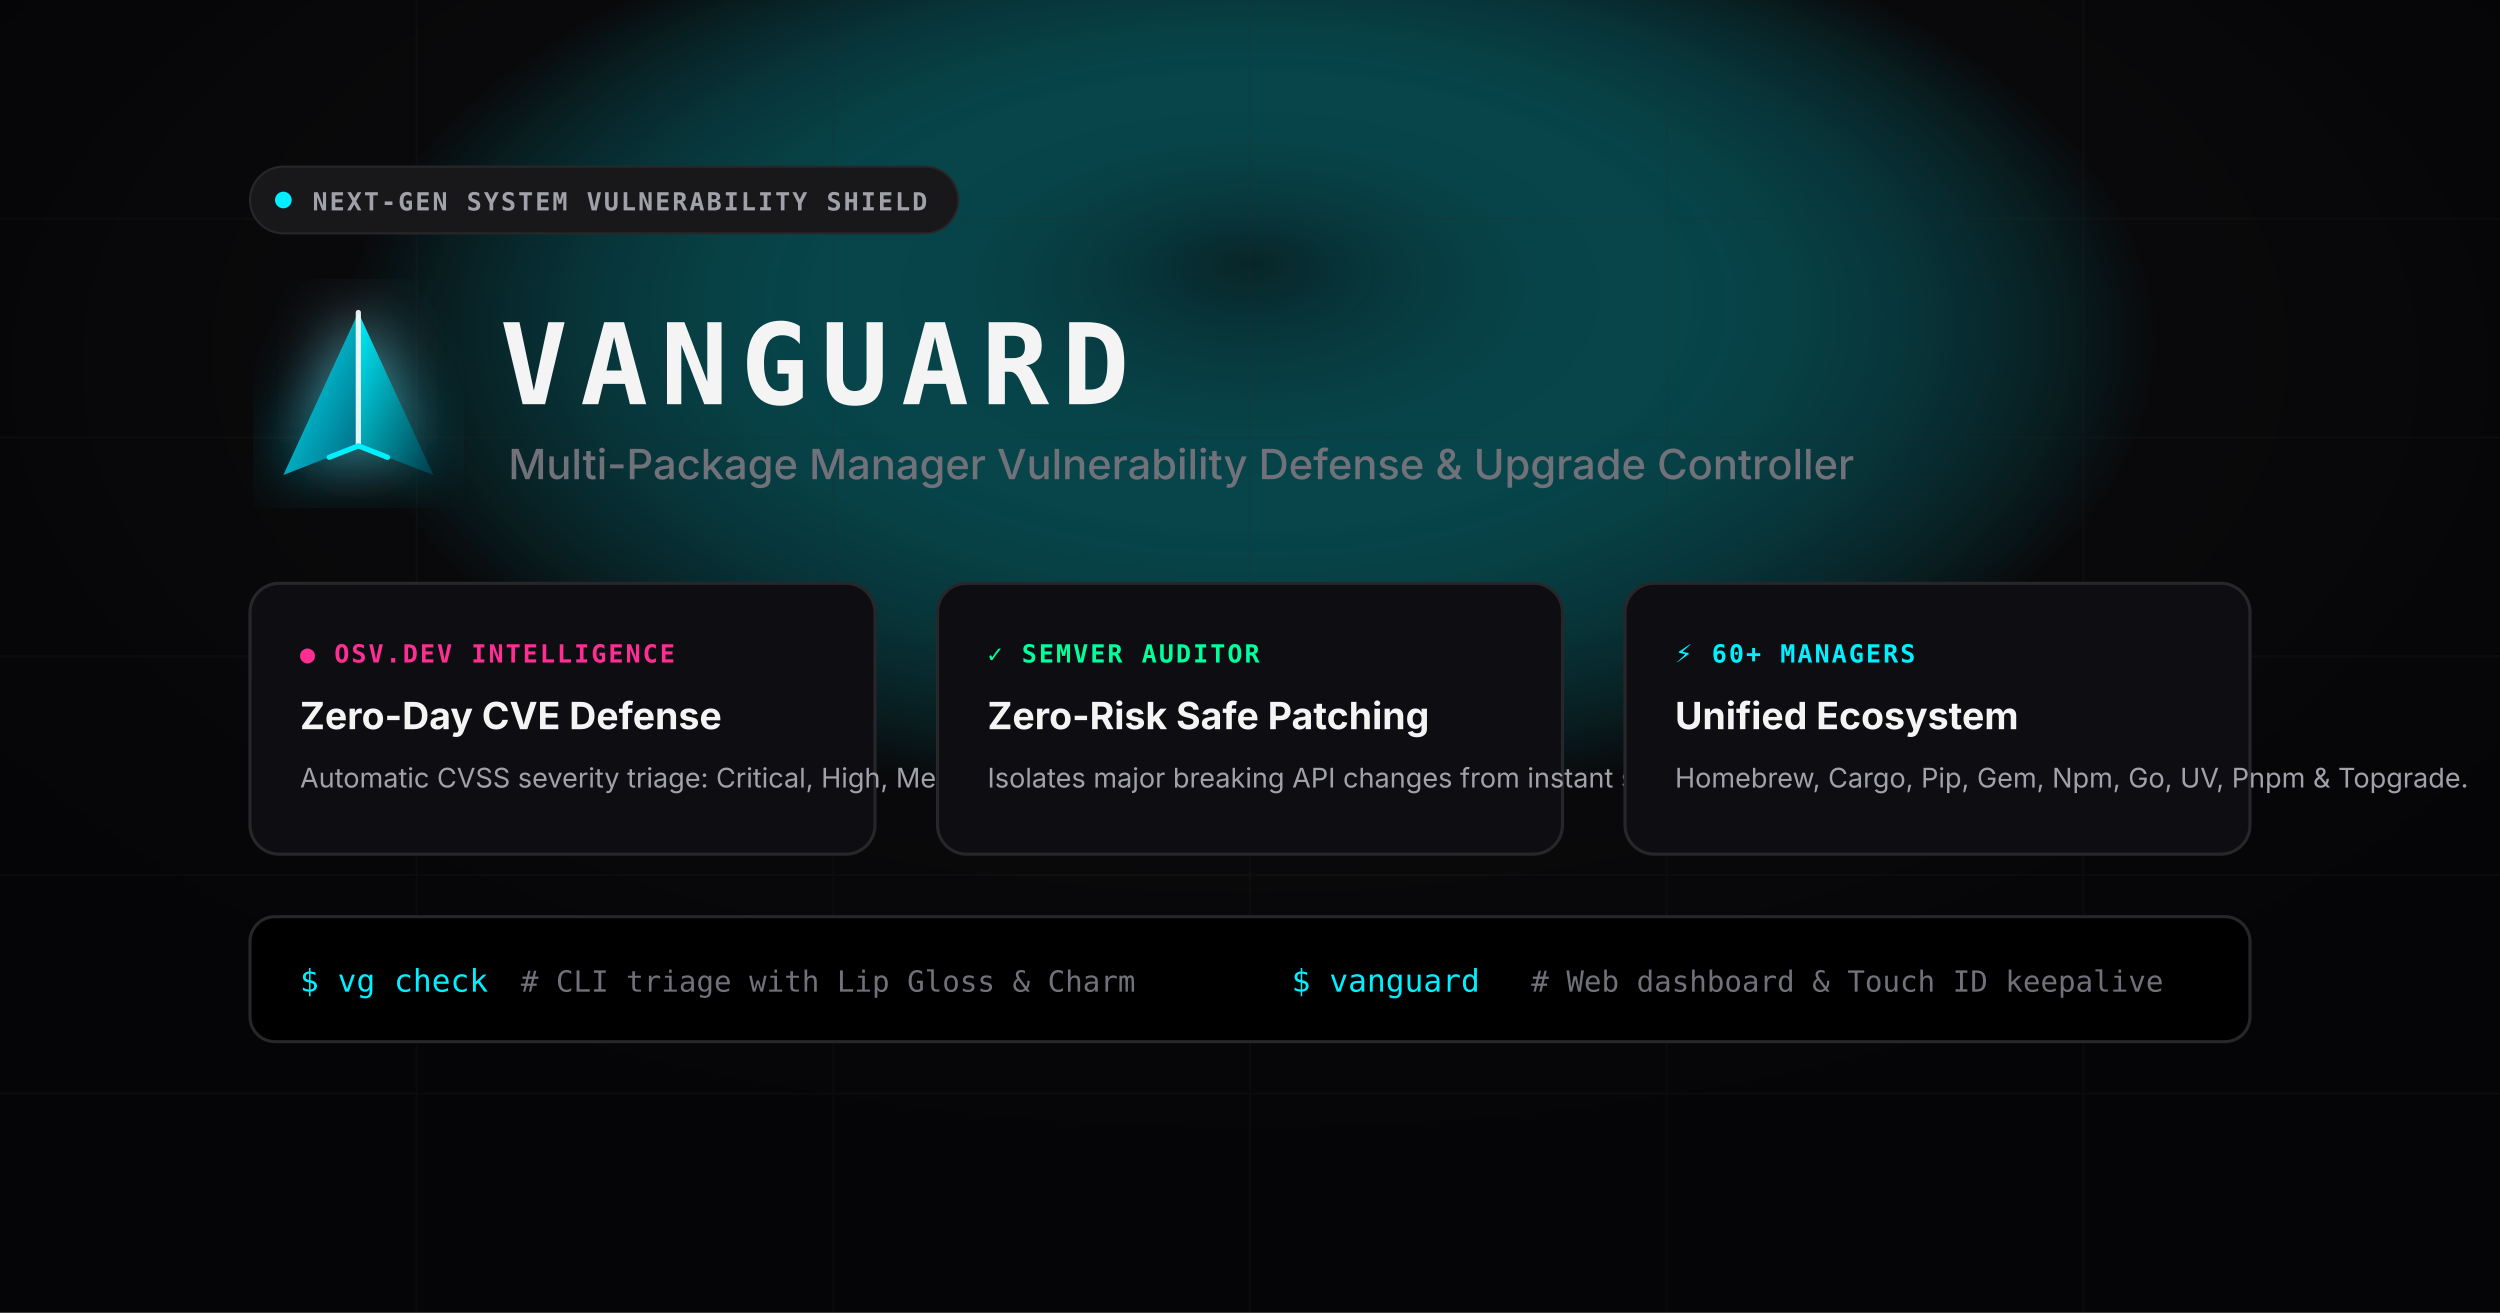
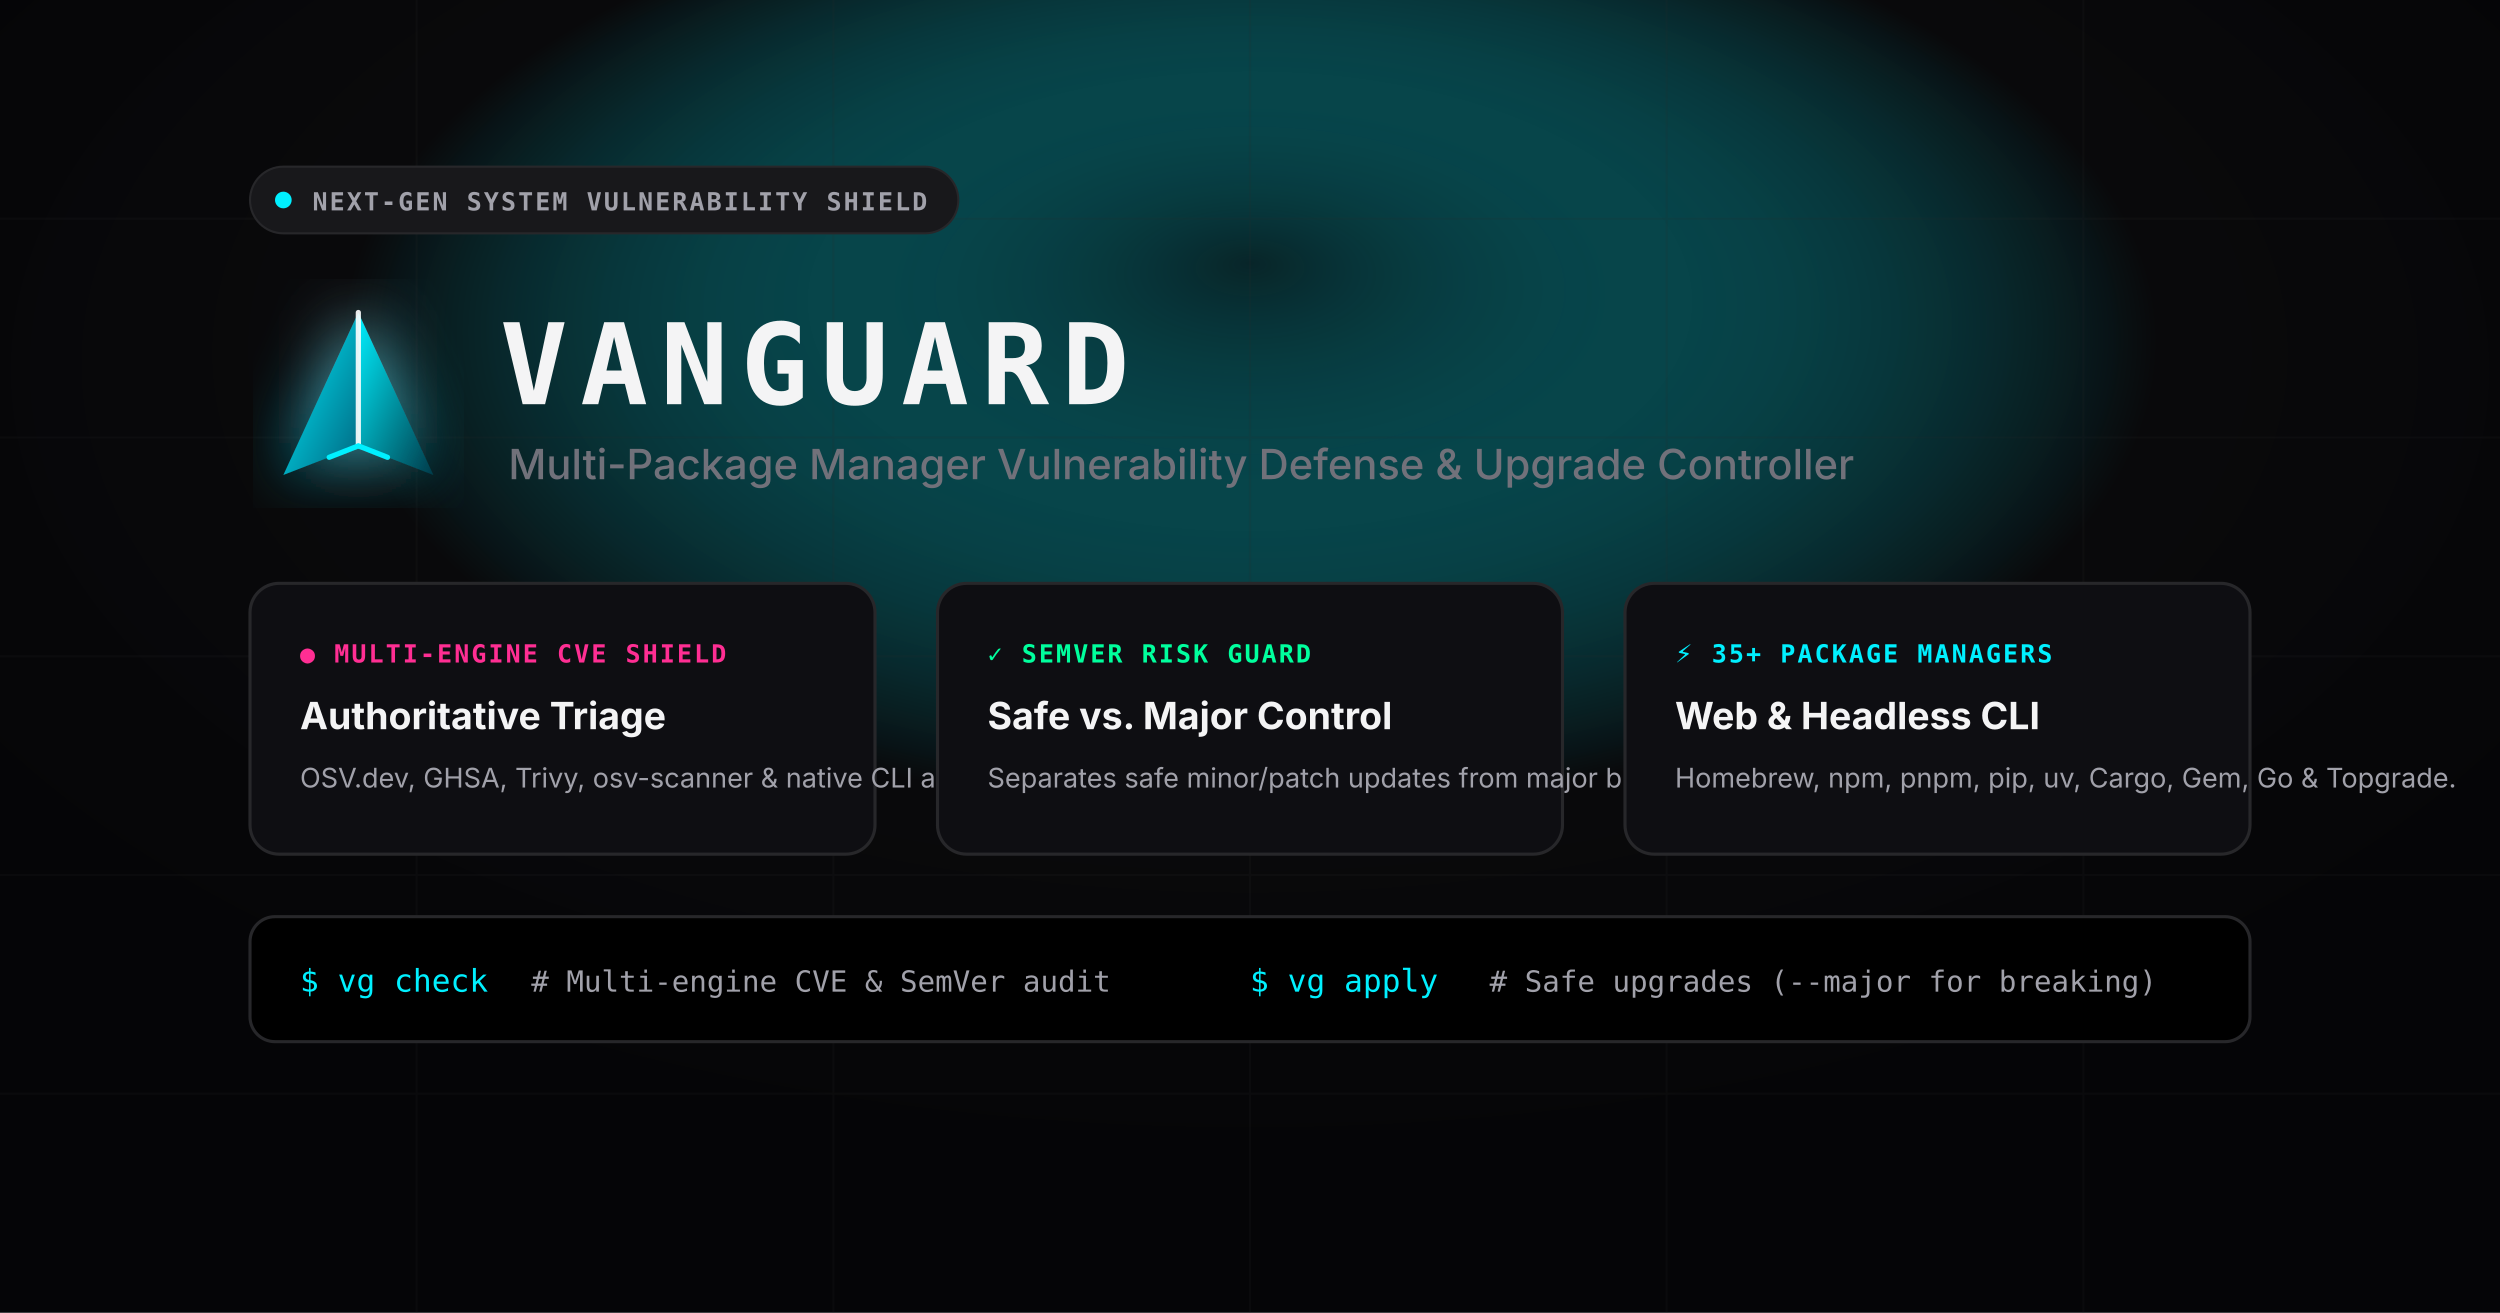
<svg xmlns="http://www.w3.org/2000/svg" width="1200" height="630" viewBox="0 0 1200 630" fill="none">
  <defs>
    <radialGradient id="bgGlow" cx="50%" cy="30%" r="60%" fx="50%" fy="20%">
      <stop offset="0%" stop-color="#00F0FF" stop-opacity="0.12" />
      <stop offset="60%" stop-color="#09090B" stop-opacity="0.9" />
      <stop offset="100%" stop-color="#050507" stop-opacity="1" />
    </radialGradient>
    <linearGradient id="prismA" x1="0%" y1="0%" x2="100%" y2="100%">
      <stop offset="0%" stop-color="#00F0FF" />
      <stop offset="100%" stop-color="#006680" />
    </linearGradient>
    <linearGradient id="prismB" x1="0%" y1="0%" x2="100%" y2="100%">
      <stop offset="0%" stop-color="#00F0FF" />
      <stop offset="100%" stop-color="#003B4A" />
    </linearGradient>
    <linearGradient id="borderGrad" x1="0%" y1="0%" x2="100%" y2="100%">
      <stop offset="0%" stop-color="#00F0FF" stop-opacity="0.6" />
      <stop offset="50%" stop-color="#27272A" />
      <stop offset="100%" stop-color="#18181B" />
    </linearGradient>
    <filter id="shieldGlow" x="-20%" y="-20%" width="140%" height="140%">
      <feGaussianBlur stdDeviation="16" result="blur" />
      <feComposite in="SourceGraphic" in2="blur" operator="over" />
    </filter>
  </defs>
  <rect width="1200" height="630" fill="#09090B" />
  <rect width="1200" height="630" fill="url(#bgGlow)" />
  <g opacity="0.15" stroke="#27272A" stroke-width="1">
    <line x1="0" y1="105" x2="1200" y2="105" />
    <line x1="0" y1="210" x2="1200" y2="210" />
    <line x1="0" y1="315" x2="1200" y2="315" />
    <line x1="0" y1="420" x2="1200" y2="420" />
    <line x1="0" y1="525" x2="1200" y2="525" />
    <line x1="200" y1="0" x2="200" y2="630" />
    <line x1="400" y1="0" x2="400" y2="630" />
    <line x1="600" y1="0" x2="600" y2="630" />
    <line x1="800" y1="0" x2="800" y2="630" />
    <line x1="1000" y1="0" x2="1000" y2="630" />
  </g>
  <g transform="translate(120, 80)">
    <rect x="0" y="0" width="340" height="32" rx="16" fill="#18181B" stroke="#27272A" stroke-width="1" />
    <circle cx="16" cy="16" r="4" fill="#00F0FF" />
    <text x="30" y="21" font-family="'JetBrains Mono', 'Fira Code', monospace" font-size="12" font-weight="600" fill="#A1A1AA" letter-spacing="1">
      NEXT-GEN SYSTEM VULNERABILITY SHIELD
    </text>
    <g transform="translate(0, 56)">
      <g filter="url(#shieldGlow)" transform="translate(0, 4)">
        <path d="M52 10 L16 88 L52 74 Z" fill="url(#prismA)" />
        <path d="M52 10 L88 88 L52 74 Z" fill="url(#prismB)" />
        <path d="M52 10 L52 74" stroke="#FFFFFF" stroke-width="2.5" stroke-linecap="round" opacity="0.9" />
        <path d="M38 79.5 L52 74 L66 79.5" stroke="#00F0FF" stroke-width="2.5" stroke-linecap="round" />
      </g>
      <text x="120" y="58" font-family="'JetBrains Mono', 'Fira Code', monospace" font-size="54" font-weight="900" letter-spacing="6" fill="#F4F4F5">
        VANGUARD
      </text>
      <text x="124" y="94" font-family="'Inter', -apple-system, sans-serif" font-size="20" font-weight="500" fill="#71717A">
        Multi-Package Manager Vulnerability Defense &amp; Upgrade Controller
      </text>
    </g>
    <g transform="translate(0, 200)">
      <rect x="0" y="0" width="300" height="130" rx="14" fill="#0E0E12" stroke="#27272A" stroke-width="1.5" />
      <text x="24" y="38" font-family="'JetBrains Mono', monospace" font-size="12" font-weight="700" fill="#FF2E93" letter-spacing="1">
-         ● OSV.DEV INTELLIGENCE
+         ● MULTI-ENGINE CVE SHIELD
      </text>
      <text x="24" y="70" font-family="'Inter', sans-serif" font-size="18" font-weight="700" fill="#F4F4F5">
-         Zero-Day CVE Defense
+         Authoritative Triage
      </text>
      <text x="24" y="98" font-family="'Inter', sans-serif" font-size="13" font-weight="400" fill="#A1A1AA">
-         Automatic CVSS severity triage: Critical, High, Medium advisories.
+         OSV.dev, GHSA, Trivy, osv-scanner &amp; native CLI audits.
      </text>
      <rect x="330" y="0" width="300" height="130" rx="14" fill="#0E0E12" stroke="#27272A" stroke-width="1.5" />
      <text x="354" y="38" font-family="'JetBrains Mono', monospace" font-size="12" font-weight="700" fill="#00FF9D" letter-spacing="1">
-         ✓ SEMVER AUDITOR
+         ✓ SEMVER RISK GUARD
      </text>
      <text x="354" y="70" font-family="'Inter', sans-serif" font-size="18" font-weight="700" fill="#F4F4F5">
-         Zero-Risk Safe Patching
+         Safe vs. Major Control
      </text>
      <text x="354" y="98" font-family="'Inter', sans-serif" font-size="13" font-weight="400" fill="#A1A1AA">
-         Isolates major breaking API changes from instant safe patch rollouts.
+         Separates safe minor/patch updates from major breaking changes.
      </text>
      <rect x="660" y="0" width="300" height="130" rx="14" fill="#0E0E12" stroke="#27272A" stroke-width="1.5" />
      <text x="684" y="38" font-family="'JetBrains Mono', monospace" font-size="12" font-weight="700" fill="#00F0FF" letter-spacing="1">
-         ⚡ 60+ MANAGERS
+         ⚡ 35+ PACKAGE MANAGERS
      </text>
      <text x="684" y="70" font-family="'Inter', sans-serif" font-size="18" font-weight="700" fill="#F4F4F5">
-         Unified Ecosystem
+         Web &amp; Headless CLI
      </text>
      <text x="684" y="98" font-family="'Inter', sans-serif" font-size="13" font-weight="400" fill="#A1A1AA">
-         Homebrew, Cargo, Pip, Gem, Npm, Go, UV, Pnpm &amp; Topgrade.
+         Homebrew, npm, pnpm, pip, uv, Cargo, Gem, Go &amp; Topgrade.
      </text>
    </g>
    <g transform="translate(0, 360)">
      <rect x="0" y="0" width="960" height="60" rx="12" fill="#000000" stroke="#27272A" stroke-width="1.5" />
      <text x="24" y="36" font-family="'JetBrains Mono', monospace" font-size="15" font-weight="500" fill="#00F0FF">
        $ vg check
      </text>
-       <text x="130" y="36" font-family="'JetBrains Mono', monospace" font-size="14" font-weight="400" fill="#71717A">
-         # CLI triage with Lip Gloss &amp; Charm
+       <text x="135" y="36" font-family="'JetBrains Mono', monospace" font-size="14" font-weight="400" fill="#A1A1AA">
+         # Multi-engine CVE &amp; SemVer audit
      </text>
-       <text x="500" y="36" font-family="'JetBrains Mono', monospace" font-size="15" font-weight="500" fill="#00F0FF">
-         $ vanguard
+       <text x="480" y="36" font-family="'JetBrains Mono', monospace" font-size="15" font-weight="500" fill="#00F0FF">
+         $ vg apply
      </text>
-       <text x="615" y="36" font-family="'JetBrains Mono', monospace" font-size="14" font-weight="400" fill="#71717A">
-         # Web dashboard &amp; Touch ID keepalive
+       <text x="595" y="36" font-family="'JetBrains Mono', monospace" font-size="14" font-weight="400" fill="#A1A1AA">
+         # Safe upgrades (--major for breaking)
      </text>
    </g>
  </g>
</svg>
